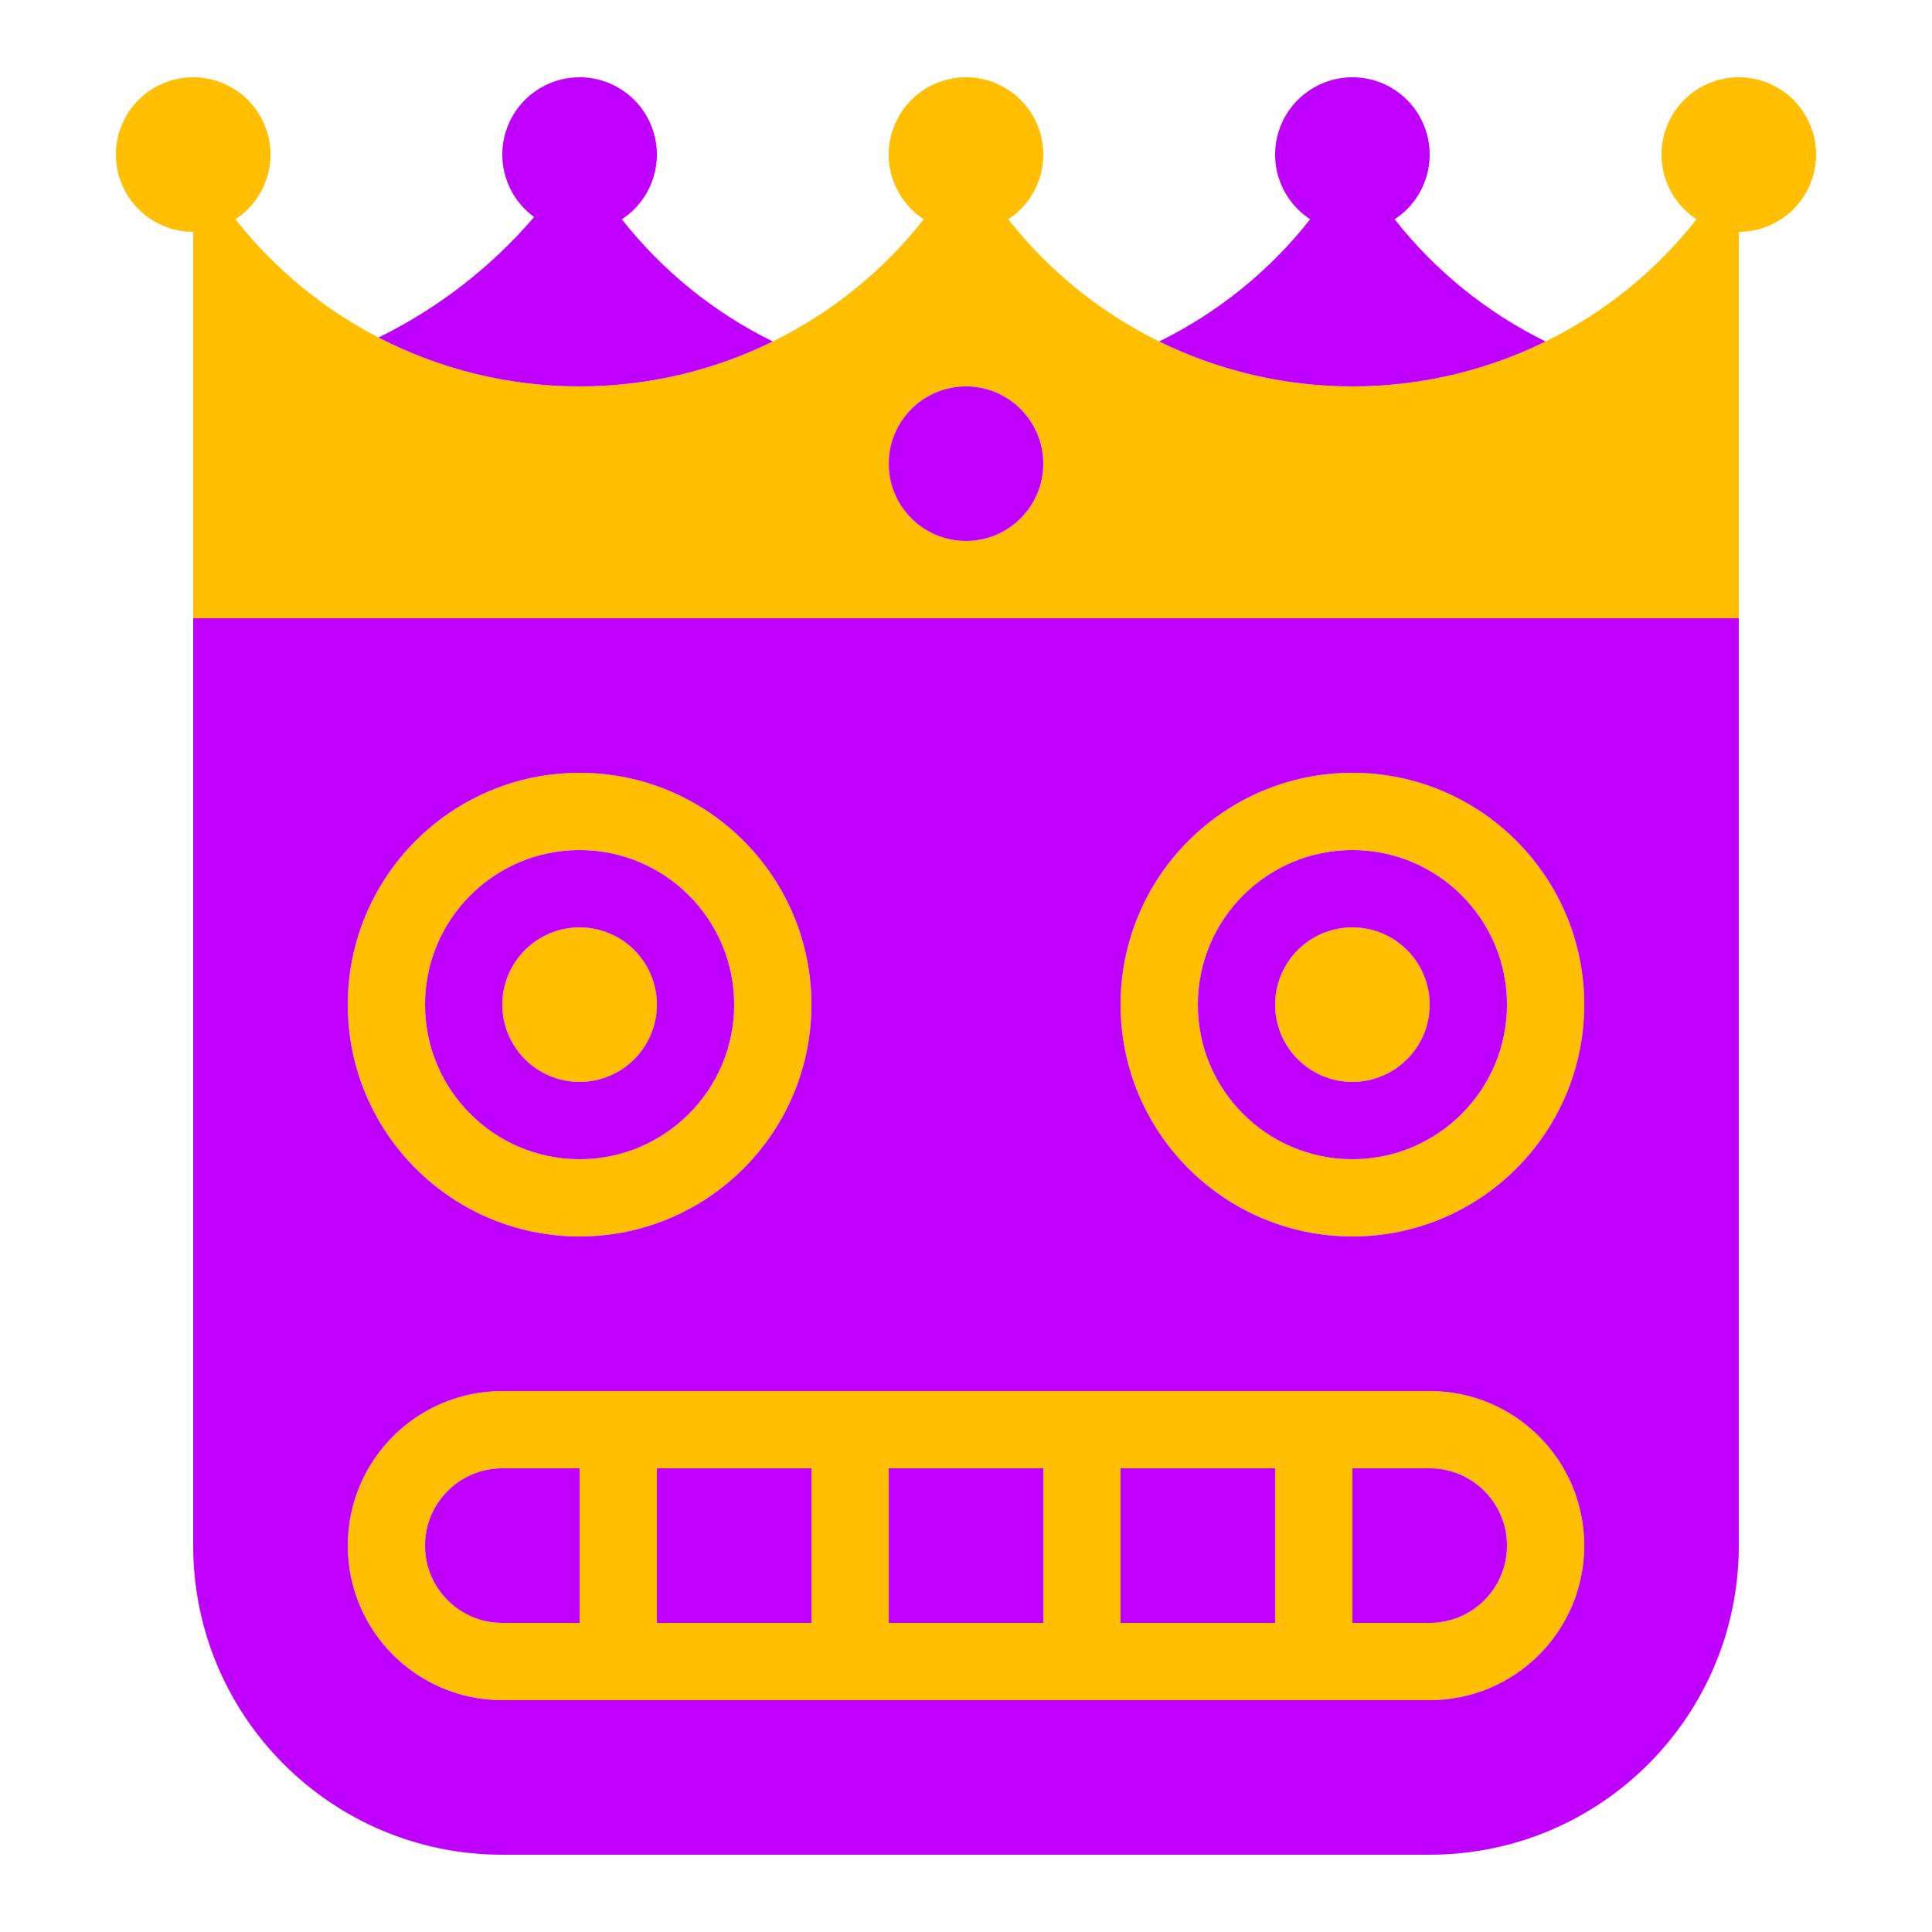
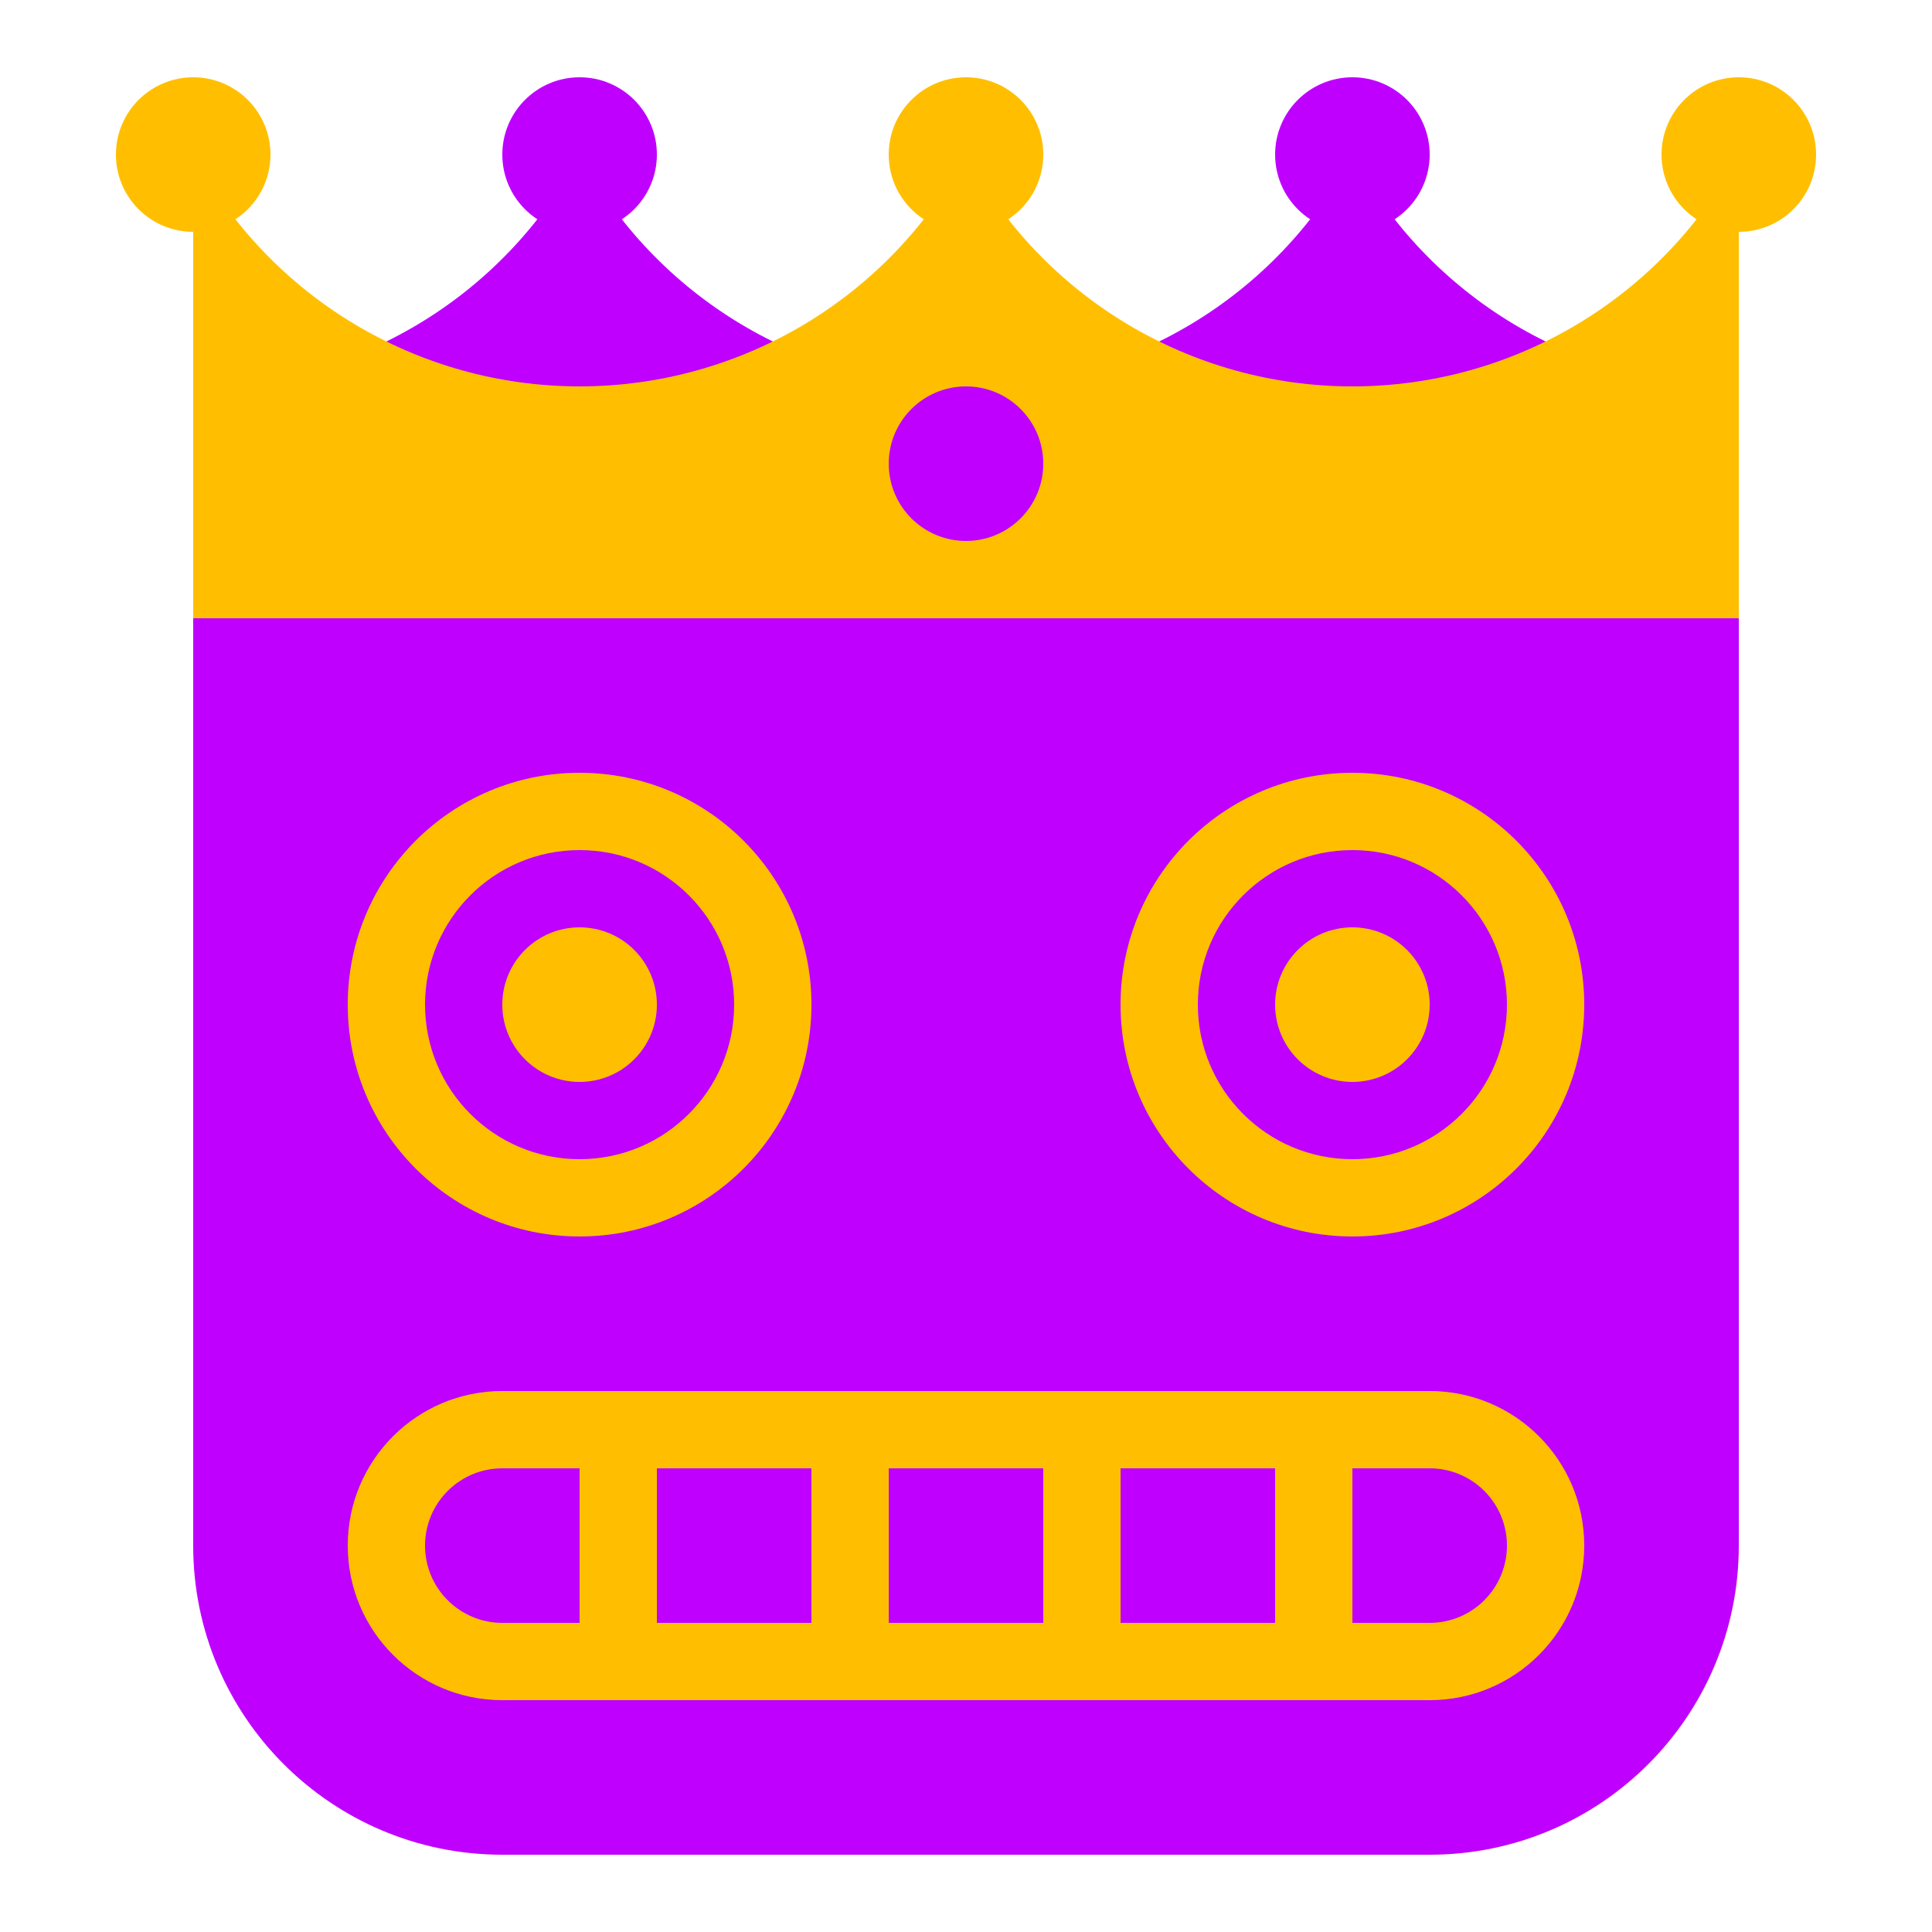
- <svg xmlns="http://www.w3.org/2000/svg" width="100%" height="100%" viewBox="0 0 275 275" version="1.1" xml:space="preserve" style="fill-rule:evenodd;clip-rule:evenodd;stroke-linejoin:round;stroke-miterlimit:2;">
-   <path d="M33.513,31.211C39.092,38.302 46.062,44 53.877,48.04C62.615,52.557 72.411,55 82.5,55C92.159,55 101.549,52.76 110,48.606C118.27,44.54 125.642,38.64 131.487,31.211C127.412,28.551 125.569,23.528 126.957,18.863C128.344,14.198 132.633,11 137.5,11C142.367,11 146.656,14.198 148.043,18.863C149.431,23.528 147.588,28.551 143.513,31.211C149.358,38.64 156.73,44.54 165,48.606C173.451,52.76 182.841,55 192.5,55C202.159,55 211.549,52.76 220,48.606C228.27,44.54 235.642,38.64 241.487,31.211C236.913,28.225 235.223,22.334 237.519,17.377C239.814,12.42 245.4,9.899 250.637,11.457C255.873,13.014 259.172,18.179 258.385,23.585C257.598,28.991 252.963,33 247.5,33L247.5,88L27.5,88L27.5,33C22.037,33 17.402,28.991 16.615,23.585C15.828,18.179 19.127,13.014 24.363,11.457C29.6,9.899 35.186,12.42 37.481,17.377C39.777,22.334 38.087,28.225 33.513,31.211ZM137.5,77C143.571,77 148.5,72.071 148.5,66C148.5,59.929 143.571,55 137.5,55C131.429,55 126.5,59.929 126.5,66C126.5,72.071 131.429,77 137.5,77Z" style="fill:rgb(255,191,0);" />
-   <path d="M192.5,154C186.429,154 181.5,149.071 181.5,143C181.5,136.929 186.429,132 192.5,132C198.571,132 203.5,136.929 203.5,143C203.5,149.071 198.571,154 192.5,154Z" style="fill:rgb(255,191,0);">
-     <animate id="op" attributeName="fill" values="rgb(255,191,0);rgb(191,0,255);rgb(255,191,0)" dur="0.1s" begin="20s;op.end+20s" />
-   </path>
-   <path d="M192.5,176C174.287,176 159.5,161.213 159.5,143C159.5,124.787 174.287,110 192.5,110C210.713,110 225.5,124.787 225.5,143C225.5,161.213 210.713,176 192.5,176ZM192.5,165C204.642,165 214.5,155.142 214.5,143C214.5,130.858 204.642,121 192.5,121C180.358,121 170.5,130.858 170.5,143C170.5,155.142 180.358,165 192.5,165Z" style="fill:rgb(255,191,0);" />
-   <path d="M82.5,176C64.287,176 49.5,161.213 49.5,143C49.5,124.787 64.287,110 82.5,110C100.713,110 115.5,124.787 115.5,143C115.5,161.213 100.713,176 82.5,176ZM82.5,165C94.642,165 104.5,155.142 104.5,143C104.5,130.858 94.642,121 82.5,121C70.358,121 60.5,130.858 60.5,143C60.5,155.142 70.358,165 82.5,165Z" style="fill:rgb(255,191,0);" />
-   <path d="M82.5,154C76.429,154 71.5,149.071 71.5,143C71.5,136.929 76.429,132 82.5,132C88.571,132 93.5,136.929 93.5,143C93.5,149.071 88.571,154 82.5,154Z" style="fill:rgb(255,191,0);">
-     <animate id="op" attributeName="fill" values="rgb(255,191,0);rgb(191,0,255);rgb(255,191,0)" dur="0.1s" begin="20s;op.end+20s" />
-   </path>
-   <path d="M71.5,198L203.5,198C215.65,198 225.5,207.85 225.5,220C225.5,232.15 215.65,242 203.5,242L71.5,242C59.35,242 49.5,232.15 49.5,220C49.5,207.85 59.35,198 71.5,198ZM126.5,209L126.5,231L148.5,231L148.5,209L126.5,209ZM192.5,209L192.5,231L203.5,231C209.575,231 214.5,226.075 214.5,220C214.5,213.925 209.575,209 203.5,209L192.5,209ZM159.5,209L159.5,231L181.5,231L181.5,209L159.5,209ZM93.5,209L93.5,231L115.5,231L115.5,209L93.5,209ZM71.5,231L82.5,231L82.5,209L71.5,209C65.425,209 60.5,213.925 60.5,220C60.5,226.075 65.425,231 71.5,231Z" style="fill:rgb(255,191,0);" />
-   <path d="M192.5,165C180.358,165 170.5,155.142 170.5,143C170.5,130.858 180.358,121 192.5,121C204.642,121 214.5,130.858 214.5,143C214.5,155.142 204.642,165 192.5,165ZM192.5,154C198.571,154 203.5,149.071 203.5,143C203.5,136.929 198.571,132 192.5,132C186.429,132 181.5,136.929 181.5,143C181.5,149.071 186.429,154 192.5,154Z" style="fill:rgb(191,0,255);" />
-   <path d="M192.5,209L203.5,209C209.575,209 214.5,213.925 214.5,220C214.5,226.075 209.575,231 203.5,231L192.5,231L192.5,209Z" style="fill:rgb(191,0,255);" />
-   <rect x="159.5" y="209" width="22" height="22" style="fill:rgb(191,0,255);" />
-   <rect x="126.5" y="209" width="22" height="22" style="fill:rgb(191,0,255);" />
-   <rect x="93.5" y="209" width="22" height="22" style="fill:rgb(191,0,255);" />
-   <path d="M71.5,209L82.5,209L82.5,231L71.5,231C65.425,231 60.5,226.075 60.5,220C60.5,213.925 65.425,209 71.5,209Z" style="fill:rgb(191,0,255);" />
-   <path d="M82.5,165C70.358,165 60.5,155.142 60.5,143C60.5,130.858 70.358,121 82.5,121C94.642,121 104.5,130.858 104.5,143C104.5,155.142 94.642,165 82.5,165ZM82.5,154C88.571,154 93.5,149.071 93.5,143C93.5,136.929 88.571,132 82.5,132C76.429,132 71.5,136.929 71.5,143C71.5,149.071 76.429,154 82.5,154Z" style="fill:rgb(191,0,255);" />
-   <path d="M27.5,88L247.5,88L247.5,220C247.5,244.301 227.801,264 203.5,264L71.5,264C47.199,264 27.5,244.301 27.5,220L27.5,88ZM71.5,198C59.35,198 49.5,207.85 49.5,220C49.5,232.15 59.35,242 71.5,242L203.5,242C215.65,242 225.5,232.15 225.5,220C225.5,207.85 215.65,198 203.5,198L71.5,198ZM192.5,176C210.713,176 225.5,161.213 225.5,143C225.5,124.787 210.713,110 192.5,110C174.287,110 159.5,124.787 159.5,143C159.5,161.213 174.287,176 192.5,176ZM82.5,176C100.713,176 115.5,161.213 115.5,143C115.5,124.787 100.713,110 82.5,110C64.287,110 49.5,124.787 49.5,143C49.5,161.213 64.287,176 82.5,176Z" style="fill:rgb(191,0,255);" />
-   <path d="M137.5,77C131.429,77 126.5,72.071 126.5,66C126.5,59.929 131.429,55 137.5,55C143.571,55 148.5,59.929 148.5,66C148.5,72.071 143.571,77 137.5,77Z" style="fill:rgb(191,0,255);" />
-   <path d="M198.513,31.211C204.283,38.545 211.626,44.489 220,48.606C211.549,52.76 202.159,55 192.5,55C182.841,55 173.451,52.76 165,48.606C173.374,44.489 180.717,38.545 186.487,31.211C182.412,28.551 180.569,23.528 181.957,18.863C183.344,14.198 187.633,11 192.5,11C197.367,11 201.656,14.198 203.043,18.863C204.431,23.528 202.588,28.551 198.513,31.211Z" style="fill:rgb(191,0,255);" />
-   <path d="M88.513,31.211C94.283,38.545 101.626,44.489 110,48.606C101.549,52.76 92.159,55 82.5,55C72.411,55 62.615,52.557 53.877,48.04C62.348,43.888 69.883,38.053 76.024,30.892C72.132,28.057 70.536,23.02 72.085,18.461C73.634,13.902 77.968,10.88 82.782,11.004C87.595,11.127 91.769,14.366 93.083,18.999C94.396,23.631 92.545,28.579 88.513,31.211Z" style="fill:rgb(191,0,255);" />
-   <g transform="matrix(1,0,0,1,-72.5,352.5)">
-     <g id="LINE---0x9C7" transform="matrix(1.1,0,0,1.1,-21,21.5)">
-       <path d="M200,-130L200,-150" style="fill:none;" />
+ <svg xmlns="http://www.w3.org/2000/svg" width="250" height="250" version="1.1">
+   <style>
+     .purple { fill: rgb(191, 0, 255); }
+ 	.orange { fill: rgb(255, 191, 0); }
+   </style>
+   <rect x="0" y="0" width="250" height="250" fill="transparent" />
+   <defs>
+     <circle id="tip" cy="20" r="10" />
+     <rect id="tooth" x="0" y="0" width="20" height="20" class="purple" />
+     <g id="mouth">
+       <path d="M20 0 L140 0 A20 20,0,0 1,140 40 L20 40 A20 20,0,0 1,20 0 Z" class="orange" />
+       <path d="M20 10 L30 10 L30 30 L20 30 A10 10,0,0 1,20 10 Z" class="purple" />
+       <use href="#tooth" x="40" y="10" />
+       <use href="#tooth" x="70" y="10" />
+       <use href="#tooth" x="100" y="10" />
+       <path d="M130 10 L140 10 A10 10,0,0 1,140 30 L130 30 Z" class="purple" />
    </g>
-   </g>
-   <g transform="matrix(1,0,0,1,-72.5,352.5)">
-     <g id="LINE---0x9C8" transform="matrix(1.1,0,0,1.1,-21,21.5)">
-       <path d="M190,-130L190,-150" style="fill:none;" />
+     <g id="eye">
+       <circle cx="0" cy="0" r="30" class="orange" />
+       <circle cx="0" cy="0" r="20" class="purple" />
+       <circle cx="0" cy="0" r="10" class="orange">
+         <animate id="op" attributeName="fill-opacity" values="1;0;1" dur="100ms" begin="24s;op.end+24s" />
+         <animate id="pos" attributeName="cy" values="0;5;5;5;5;5;5;0" dur="750ms" begin="32s;pos.end+32s" />
+       </circle>
    </g>
-   </g>
-   <g transform="matrix(1,0,0,1,-72.5,352.5)">
-     <g id="LINE---0x9C9" transform="matrix(1.1,0,0,1.1,-21,21.5)">
-       <path d="M220,-130L220,-150" style="fill:none;" />
-     </g>
-   </g>
-   <g transform="matrix(1,0,0,1,-72.5,352.5)">
-     <g id="LINE---0x9CA" transform="matrix(1.1,0,0,1.1,-21,21.5)">
-       <path d="M230,-130L230,-150" style="fill:none;" />
-     </g>
-   </g>
-   <g transform="matrix(1,0,0,1,-72.5,352.5)">
-     <g id="LINE---0x9CB" transform="matrix(1.1,0,0,1.1,-21,21.5)">
-       <path d="M250,-130L250,-150" style="fill:none;" />
-     </g>
-   </g>
-   <g transform="matrix(1,0,0,1,-72.5,352.5)">
-     <g id="LINE---0x9CC" transform="matrix(1.1,0,0,1.1,-21,21.5)">
-       <path d="M260,-130L260,-150" style="fill:none;" />
-     </g>
-   </g>
-   <g transform="matrix(1,0,0,1,-72.5,352.5)">
-     <g id="LINE---0x9CD" transform="matrix(1.1,0,0,1.1,-21,21.5)">
-       <path d="M160,-130L160,-150" style="fill:none;" />
-     </g>
-   </g>
-   <g transform="matrix(1,0,0,1,-72.5,352.5)">
-     <g id="LINE---0x9CE" transform="matrix(1.1,0,0,1.1,-21,21.5)">
-       <path d="M170,-130L170,-150" style="fill:none;" />
-     </g>
-   </g>
-   <g transform="matrix(1,0,0,1,-72.5,352.5)">
-     <g id="LINE---0x9CF" transform="matrix(1.1,0,0,1.1,-21,21.5)">
-       <path d="M170,-150L190,-150" style="fill:none;" />
-     </g>
-   </g>
-   <g transform="matrix(1,0,0,1,-72.5,352.5)">
-     <g id="LINE---0x9D0" transform="matrix(1.1,0,0,1.1,-21,21.5)">
-       <path d="M190,-130L170,-130" style="fill:none;" />
-     </g>
-   </g>
-   <g transform="matrix(1,0,0,1,-72.5,352.5)">
-     <g id="LINE---0x9D1" transform="matrix(1.1,0,0,1.1,-21,21.5)">
-       <path d="M200,-150L220,-150" style="fill:none;" />
-     </g>
-   </g>
-   <g transform="matrix(1,0,0,1,-72.5,352.5)">
-     <g id="LINE---0x9D2" transform="matrix(1.1,0,0,1.1,-21,21.5)">
-       <path d="M220,-130L200,-130" style="fill:none;" />
-     </g>
-   </g>
-   <g transform="matrix(1,0,0,1,-72.5,352.5)">
-     <g id="LINE---0x9D3" transform="matrix(1.1,0,0,1.1,-21,21.5)">
-       <path d="M230,-150L250,-150" style="fill:none;" />
-     </g>
-   </g>
-   <g transform="matrix(1,0,0,1,-72.5,352.5)">
-     <g id="LINE---0x9D4" transform="matrix(1.1,0,0,1.1,-21,21.5)">
-       <path d="M250,-130L230,-130" style="fill:none;" />
-     </g>
-   </g>
-   <g transform="matrix(1,0,0,1,-72.5,352.5)">
-     <g id="ARC---0x9D5" transform="matrix(1.1,0,0,1.1,-21,21.5)">
-       <path d="M150,-160C138.954,-160 130,-151.046 130,-140C130,-128.954 138.954,-120 150,-120" style="fill:none;" />
-     </g>
-   </g>
-   <g transform="matrix(1,0,0,1,-72.5,352.5)">
-     <g id="LINE---0x9D6" transform="matrix(1.1,0,0,1.1,-21,21.5)">
-       <path d="M160,-150L150,-150" style="fill:none;" />
-     </g>
-   </g>
-   <g transform="matrix(1,0,0,1,-72.5,352.5)">
-     <g id="LINE---0x9D7" transform="matrix(1.1,0,0,1.1,-21,21.5)">
-       <path d="M150,-130L160,-130" style="fill:none;" />
-     </g>
-   </g>
-   <g transform="matrix(1,0,0,1,-72.5,352.5)">
-     <g id="ARC---0x9D8" transform="matrix(1.1,0,0,1.1,-21,21.5)">
-       <path d="M150,-150C144.477,-150 140,-145.523 140,-140C140,-134.477 144.477,-130 150,-130" style="fill:none;" />
-     </g>
-   </g>
-   <g transform="matrix(1,0,0,1,-72.5,352.5)">
-     <g id="LWPOLYLINE---0x9D9" transform="matrix(1.1,0,0,1.1,-21,21.5)">
-       <path d="M150,-160L270,-160" style="fill:none;" />
-     </g>
-   </g>
-   <g transform="matrix(1,0,0,1,-72.5,352.5)">
-     <g id="LWPOLYLINE---0x9DA" transform="matrix(1.1,0,0,1.1,-21,21.5)">
-       <path d="M270,-120L150,-120" style="fill:none;" />
-     </g>
-   </g>
-   <g transform="matrix(1,0,0,1,-72.5,352.5)">
-     <g id="LINE---0x9DB" transform="matrix(1.1,0,0,1.1,-21,21.5)">
-       <path d="M270,-130L260,-130" style="fill:none;" />
-     </g>
-   </g>
-   <g transform="matrix(1,0,0,1,-72.5,352.5)">
-     <g id="LINE---0x9DC" transform="matrix(1.1,0,0,1.1,-21,21.5)">
-       <path d="M260,-150L270,-150" style="fill:none;" />
-     </g>
-   </g>
-   <g transform="matrix(1,0,0,1,-72.5,352.5)">
-     <g id="ARC---0x9DD" transform="matrix(1.1,0,0,1.1,-21,21.5)">
-       <path d="M270,-120C281.046,-120 290,-128.954 290,-140C290,-151.046 281.046,-160 270,-160" style="fill:none;" />
-     </g>
-   </g>
-   <g transform="matrix(1,0,0,1,-72.5,352.5)">
-     <g id="ARC---0x9DE" transform="matrix(1.1,0,0,1.1,-21,21.5)">
-       <path d="M270,-130C275.523,-130 280,-134.477 280,-140C280,-145.523 275.523,-150 270,-150" style="fill:none;" />
-     </g>
-   </g>
-   <g transform="matrix(1,0,0,1,-72.5,352.5)">
-     <g id="CIRCLE---0x9DF" transform="matrix(1.1,0,0,1.1,-21,21.5)">
-       <path d="M160,-180C176.557,-180 190,-193.443 190,-210C190,-226.557 176.557,-240 160,-240C143.443,-240 130,-226.557 130,-210C130,-193.443 143.443,-180 160,-180Z" style="fill:none;" />
-     </g>
-   </g>
-   <g transform="matrix(1,0,0,1,-72.5,352.5)">
-     <g id="CIRCLE---0x9E0" transform="matrix(1.1,0,0,1.1,-21,21.5)">
-       <path d="M160,-190C171.038,-190 180,-198.962 180,-210C180,-221.038 171.038,-230 160,-230C148.962,-230 140,-221.038 140,-210C140,-198.962 148.962,-190 160,-190Z" style="fill:none;" />
-     </g>
-   </g>
-   <g transform="matrix(1,0,0,1,-72.5,352.5)">
-     <g id="CIRCLE---0x9E1" transform="matrix(1.1,0,0,1.1,-21,21.5)">
-       <path d="M260,-180C276.557,-180 290,-193.443 290,-210C290,-226.557 276.557,-240 260,-240C243.443,-240 230,-226.557 230,-210C230,-193.443 243.443,-180 260,-180Z" style="fill:none;" />
-     </g>
-   </g>
-   <g transform="matrix(1,0,0,1,-72.5,352.5)">
-     <g id="CIRCLE---0x9E2" transform="matrix(1.1,0,0,1.1,-21,21.5)">
-       <path d="M260,-190C271.038,-190 280,-198.962 280,-210C280,-221.038 271.038,-230 260,-230C248.962,-230 240,-221.038 240,-210C240,-198.962 248.962,-190 260,-190Z" style="fill:none;" />
-     </g>
-   </g>
-   <g transform="matrix(1,0,0,1,-72.5,352.5)">
-     <g id="CIRCLE---0x9E3" transform="matrix(1.1,0,0,1.1,-21,21.5)">
-       <path d="M210,-270C215.519,-270 220,-274.481 220,-280C220,-285.519 215.519,-290 210,-290C204.481,-290 200,-285.519 200,-280C200,-274.481 204.481,-270 210,-270Z" style="fill:none;" />
-     </g>
-   </g>
-   <g transform="matrix(1,0,0,1,-72.5,352.5)">
-     <g id="CIRCLE---0x9E4" transform="matrix(1.1,0,0,1.1,-21,21.5)">
-       <path d="M160,-200C165.519,-200 170,-204.481 170,-210C170,-215.519 165.519,-220 160,-220C154.481,-220 150,-215.519 150,-210C150,-204.481 154.481,-200 160,-200Z" style="fill:none;" />
-     </g>
-   </g>
-   <g transform="matrix(1,0,0,1,-72.5,352.5)">
-     <g id="ARC---0x9E5" transform="matrix(1.1,0,0,1.1,-21,21.5)">
-       <path d="M110,-140C110,-117.909 127.909,-100 150,-100" style="fill:none;" />
-     </g>
-   </g>
-   <g transform="matrix(1,0,0,1,-72.5,352.5)">
-     <g id="ARC---0x9E6" transform="matrix(1.1,0,0,1.1,-21,21.5)">
-       <path d="M270,-100C292.091,-100 310,-117.909 310,-140" style="fill:none;" />
-     </g>
-   </g>
-   <g transform="matrix(1,0,0,1,-72.5,352.5)">
-     <g id="LINE---0x9E7" transform="matrix(1.1,0,0,1.1,-21,21.5)">
-       <path d="M310,-140L310,-270" style="fill:none;" />
-     </g>
-   </g>
-   <g transform="matrix(1,0,0,1,-72.5,352.5)">
-     <g id="LINE---0x9E8" transform="matrix(1.1,0,0,1.1,-21,21.5)">
-       <path d="M150,-100L270,-100" style="fill:none;" />
-     </g>
-   </g>
-   <g transform="matrix(1,0,0,1,-72.5,352.5)">
-     <g id="LINE---0x9E9" transform="matrix(1.1,0,0,1.1,-21,21.5)">
-       <path d="M110,-270L110,-140" style="fill:none;" />
-     </g>
-   </g>
-   <g transform="matrix(1,0,0,1,-72.5,352.5)">
-     <g id="LINE---0x9F0" transform="matrix(1.1,0,0,1.1,-21,21.5)">
-       <path d="M310,-270L310,-310" style="fill:none;" />
-     </g>
-   </g>
-   <g transform="matrix(1,0,0,1,-72.5,352.5)">
-     <g id="LINE---0x9F1" transform="matrix(1.1,0,0,1.1,-21,21.5)">
-       <path d="M110,-270L110,-310" style="fill:none;" />
-     </g>
-   </g>
-   <g transform="matrix(1,0,0,1,-72.5,352.5)">
-     <g id="CIRCLE---0x9F2" transform="matrix(1.1,0,0,1.1,-21,21.5)">
-       <path d="M260,-200C265.519,-200 270,-204.481 270,-210C270,-215.519 265.519,-220 260,-220C254.481,-220 250,-215.519 250,-210C250,-204.481 254.481,-200 260,-200Z" style="fill:none;" />
-     </g>
-   </g>
-   <g transform="matrix(1,0,0,1,-72.5,352.5)">
-     <g id="ARC---0x9F3" transform="matrix(1.1,0,0,1.1,-21,21.5)">
-       <path d="M310,-310C314.966,-310 319.18,-313.645 319.896,-318.559C320.611,-323.474 317.612,-328.169 312.851,-329.585C308.091,-331.001 303.013,-328.709 300.926,-324.203C298.839,-319.696 300.375,-314.341 304.534,-311.626" style="fill:none;" />
-     </g>
-   </g>
-   <g transform="matrix(1,0,0,1,-72.5,352.5)">
-     <g id="ARC---0x9F4" transform="matrix(1.1,0,0,1.1,-21,21.5)">
-       <path d="M215.466,-311.626C219.171,-314.045 220.846,-318.61 219.585,-322.851C218.323,-327.092 214.425,-330 210,-330C205.575,-330 201.677,-327.092 200.415,-322.851C199.154,-318.61 200.829,-314.045 204.534,-311.626" style="fill:none;" />
-     </g>
-   </g>
-   <g transform="matrix(1,0,0,1,-72.5,352.5)">
-     <g id="ARC---0x9F5" transform="matrix(1.1,0,0,1.1,-21,21.5)">
-       <path d="M215.466,-311.626C226.21,-297.971 242.625,-290 260,-290C277.375,-290 293.79,-297.971 304.534,-311.626" style="fill:none;" />
-     </g>
-   </g>
-   <g transform="matrix(1,0,0,1,-72.5,352.5)">
-     <g id="ARC---0x9F6" transform="matrix(1.1,0,0,1.1,-21,21.5)">
-       <path d="M115.466,-311.626C119.625,-314.341 121.161,-319.696 119.074,-324.203C116.987,-328.709 111.909,-331.001 107.149,-329.585C102.388,-328.169 99.389,-323.474 100.104,-318.559C100.82,-313.645 105.034,-310 110,-310" style="fill:none;" />
-     </g>
-   </g>
-   <g transform="matrix(1,0,0,1,-72.5,352.5)">
-     <g id="ARC---0x9F7" transform="matrix(1.1,0,0,1.1,-21,21.5)">
-       <path d="M115.466,-311.626C126.21,-297.971 142.625,-290 160,-290C177.375,-290 193.79,-297.971 204.534,-311.626" style="fill:none;" />
-     </g>
-   </g>
-   <g transform="matrix(1,0,0,1,-72.5,352.5)">
-     <g id="ARC---0x9F8" transform="matrix(1.1,0,0,1.1,-21,21.5)">
-       <path d="M133.979,-296.328C141.68,-300.102 148.53,-305.407 154.113,-311.917" style="fill:none;" />
-     </g>
-   </g>
-   <g transform="matrix(1,0,0,1,-72.5,352.5)">
-     <g id="ARC---0x9F9" transform="matrix(1.1,0,0,1.1,-21,21.5)">
-       <path d="M165.466,-311.626C169.132,-314.019 170.815,-318.517 169.621,-322.728C168.426,-326.94 164.632,-329.885 160.256,-329.997C155.88,-330.109 151.94,-327.362 150.532,-323.217C149.123,-319.073 150.574,-314.494 154.113,-311.917" style="fill:none;" />
-     </g>
-   </g>
-   <g transform="matrix(1,0,0,1,-72.5,352.5)">
-     <g id="ARC---0x9FB" transform="matrix(1.1,0,0,1.1,-21,21.5)">
-       <path d="M165.466,-311.626C170.712,-304.959 177.387,-299.555 185,-295.813" style="fill:none;" />
-     </g>
-   </g>
-   <g transform="matrix(1,0,0,1,-72.5,352.5)">
-     <g id="ARC---0x9FD" transform="matrix(1.1,0,0,1.1,-21,21.5)">
-       <path d="M235,-295.813C242.613,-299.555 249.288,-304.959 254.534,-311.626" style="fill:none;" />
-     </g>
-   </g>
-   <g transform="matrix(1,0,0,1,-72.5,352.5)">
-     <g id="ARC---0x9FE" transform="matrix(1.1,0,0,1.1,-21,21.5)">
-       <path d="M265.466,-311.626C269.171,-314.045 270.846,-318.61 269.585,-322.851C268.323,-327.092 264.425,-330 260,-330C255.575,-330 251.677,-327.092 250.415,-322.851C249.154,-318.61 250.829,-314.045 254.534,-311.626" style="fill:none;" />
-     </g>
-   </g>
-   <g transform="matrix(1,0,0,1,-72.5,352.5)">
-     <g id="ARC---0x9FF" transform="matrix(1.1,0,0,1.1,-21,21.5)">
-       <path d="M265.466,-311.626C270.712,-304.959 277.387,-299.555 285,-295.813" style="fill:none;" />
-     </g>
-   </g>
-   <g transform="matrix(1,0,0,1,-72.5,352.5)">
-     <g id="LINE---0xA00" transform="matrix(1.1,0,0,1.1,-21,21.5)">
-       <path d="M110,-260L310,-260" style="fill:none;" />
-     </g>
-   </g>
-   <g transform="matrix(1,0,0,1,-72.5,352.5)">
-     <g id="LWPOLYLINE---0xA83" transform="matrix(1.1,0,0,1.1,-21,21.5)">
-       <rect x="85" y="-340" width="250" height="250" style="fill:none;" />
-     </g>
-   </g>
+   </defs>
+   <path d="M25 50 A56.667 56.667,0,0 0,75 20 A56.667 56.667,0,0 0,175 20 A56.667 56.667,0,0 0,225 50 L225 60 L25 60 Z" class="purple" />
+   <path d="M25 20 A56.667 56.667,0,0 0,125 20 A56.667 56.667,0,0 0,225 20 L225 80 L25 80 Z" class="orange" />
+   <use href="#tip" x="25" class="orange" />
+   <use href="#tip" x="75" class="purple" />
+   <use href="#tip" x="125" class="orange" />
+   <use href="#tip" x="175" class="purple" />
+   <use href="#tip" x="225" class="orange" />
+   <circle cx="125" cy="60" r="10" class="purple" />
+   <path d="M25 80 L225 80 L225 200 A40 40, 0, 0 1, 185 240 L65 240 A40 40,0,0 1,25 200 Z" class="purple" />
+   <use href="#eye" x="75" y="130" />
+   <use href="#eye" x="175" y="130" />
+   <use href="#mouth" x="45" y="180" />
</svg>
